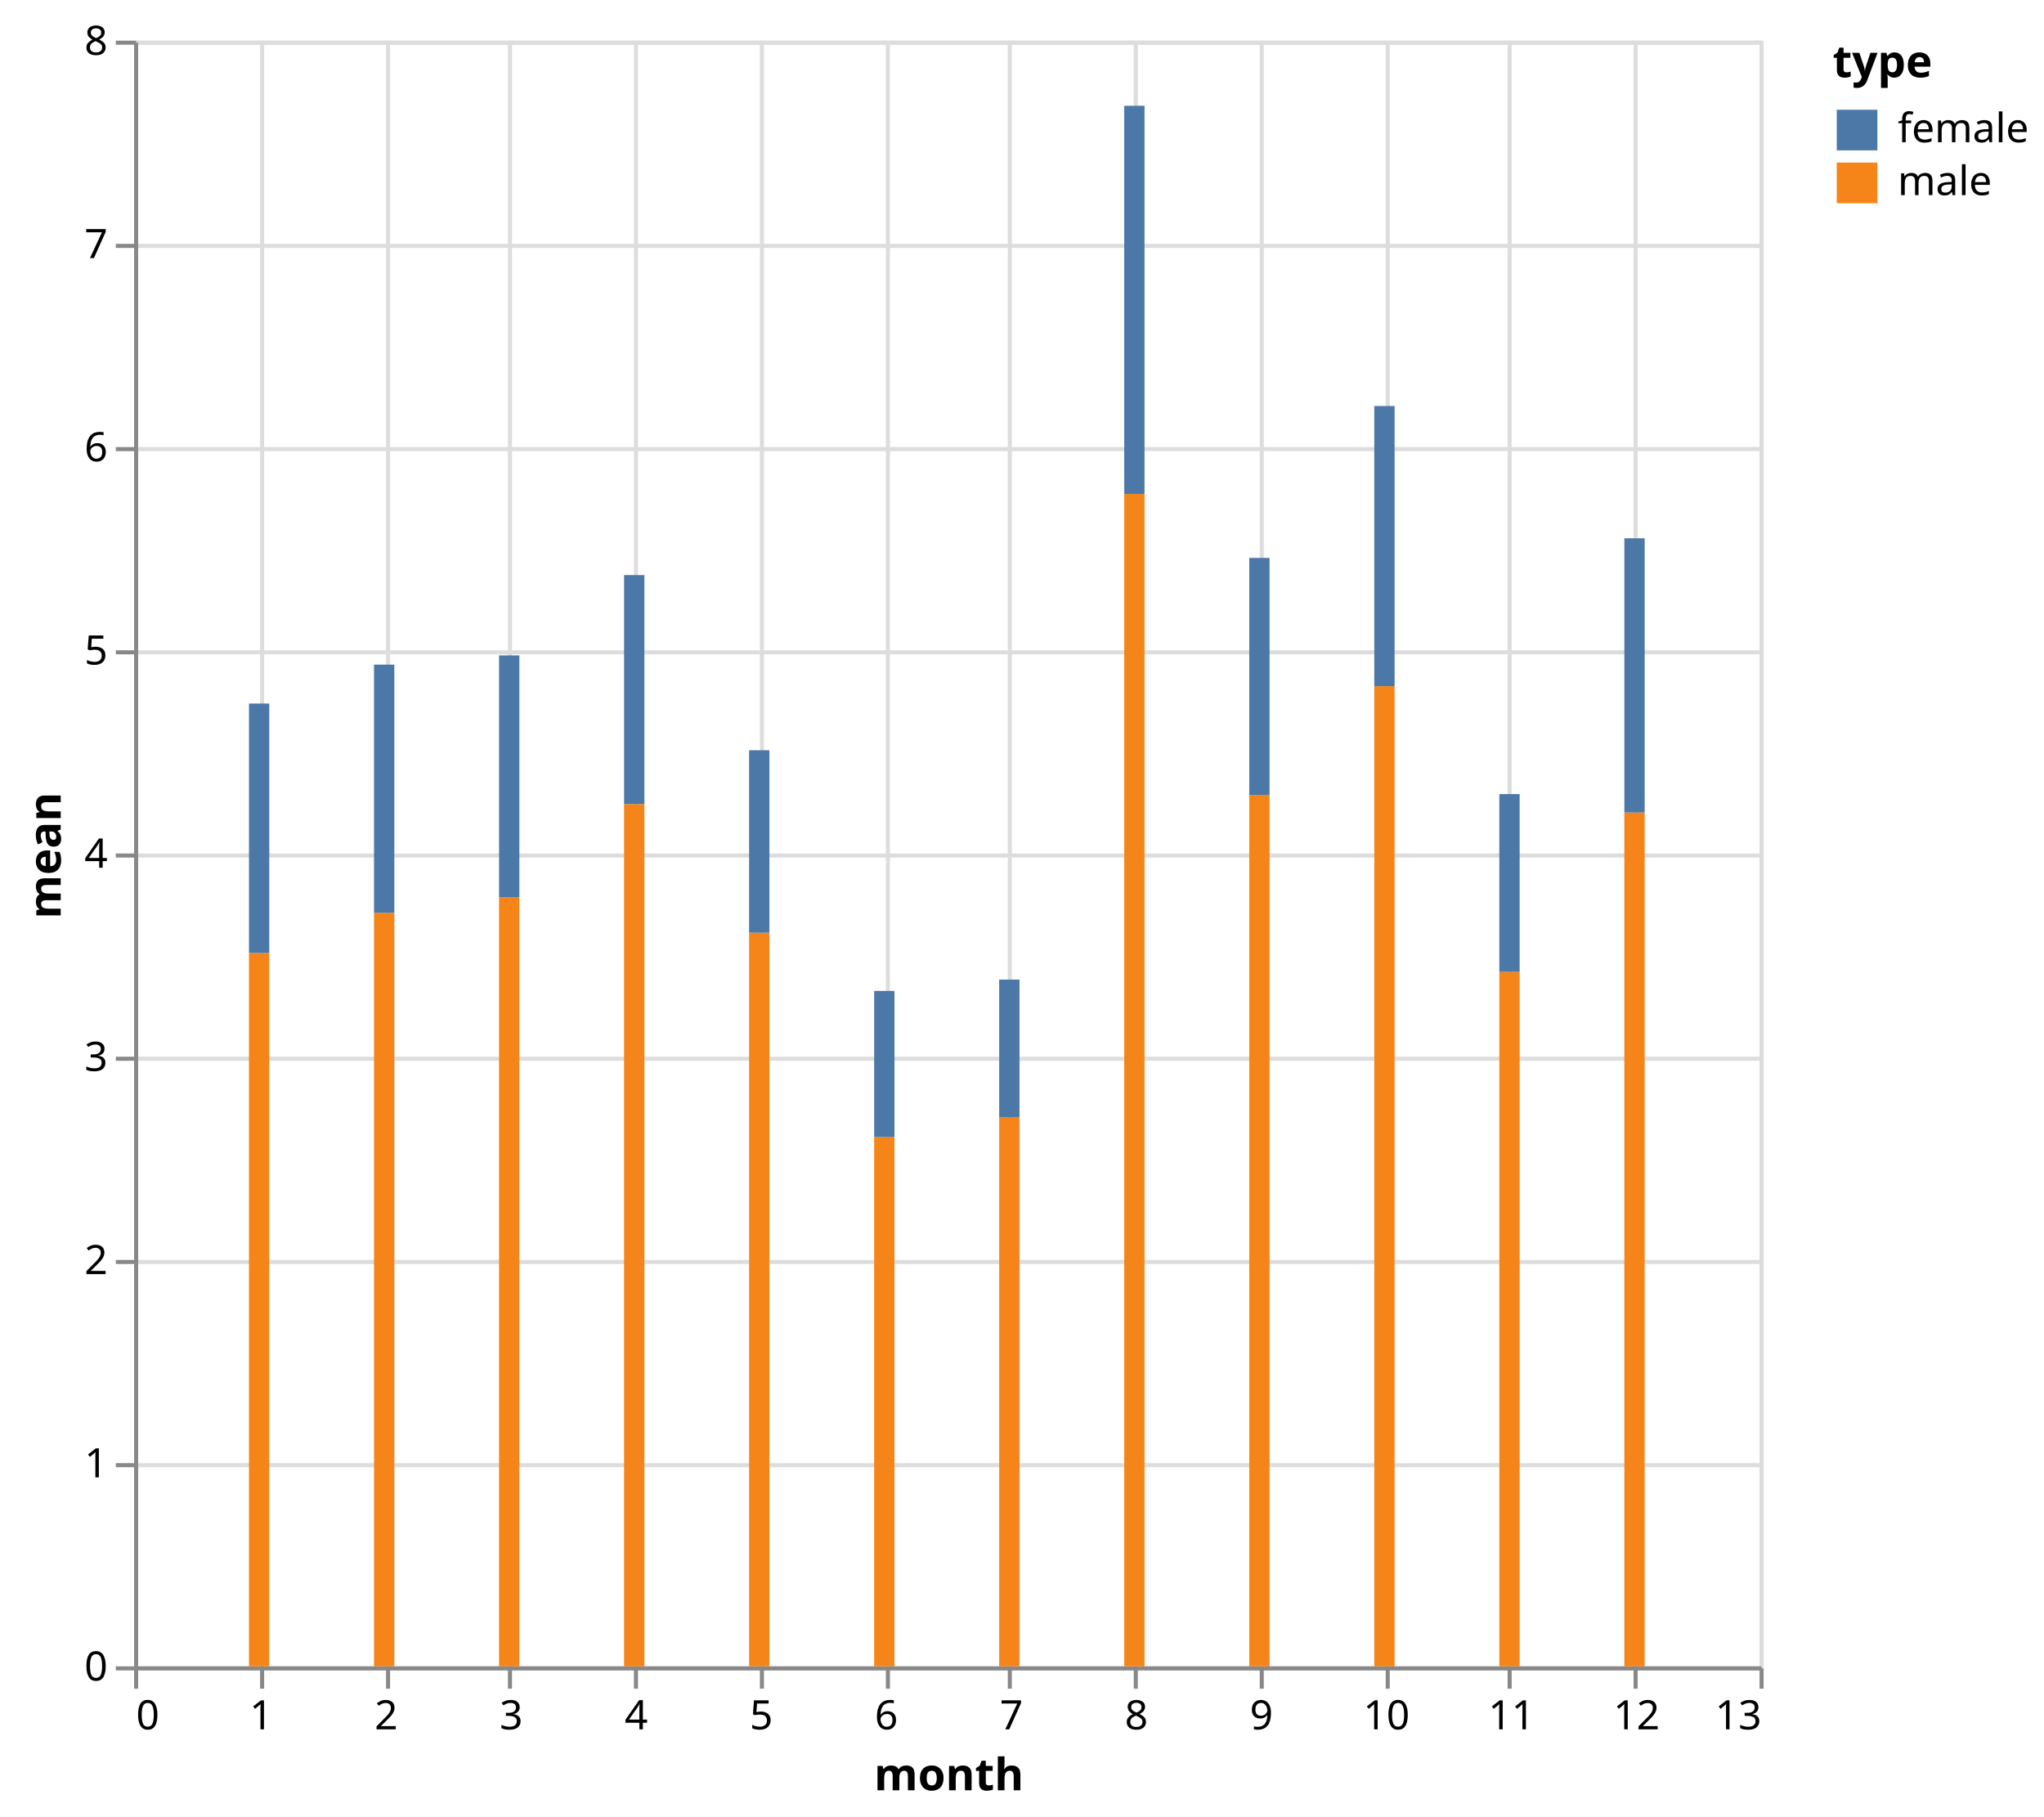
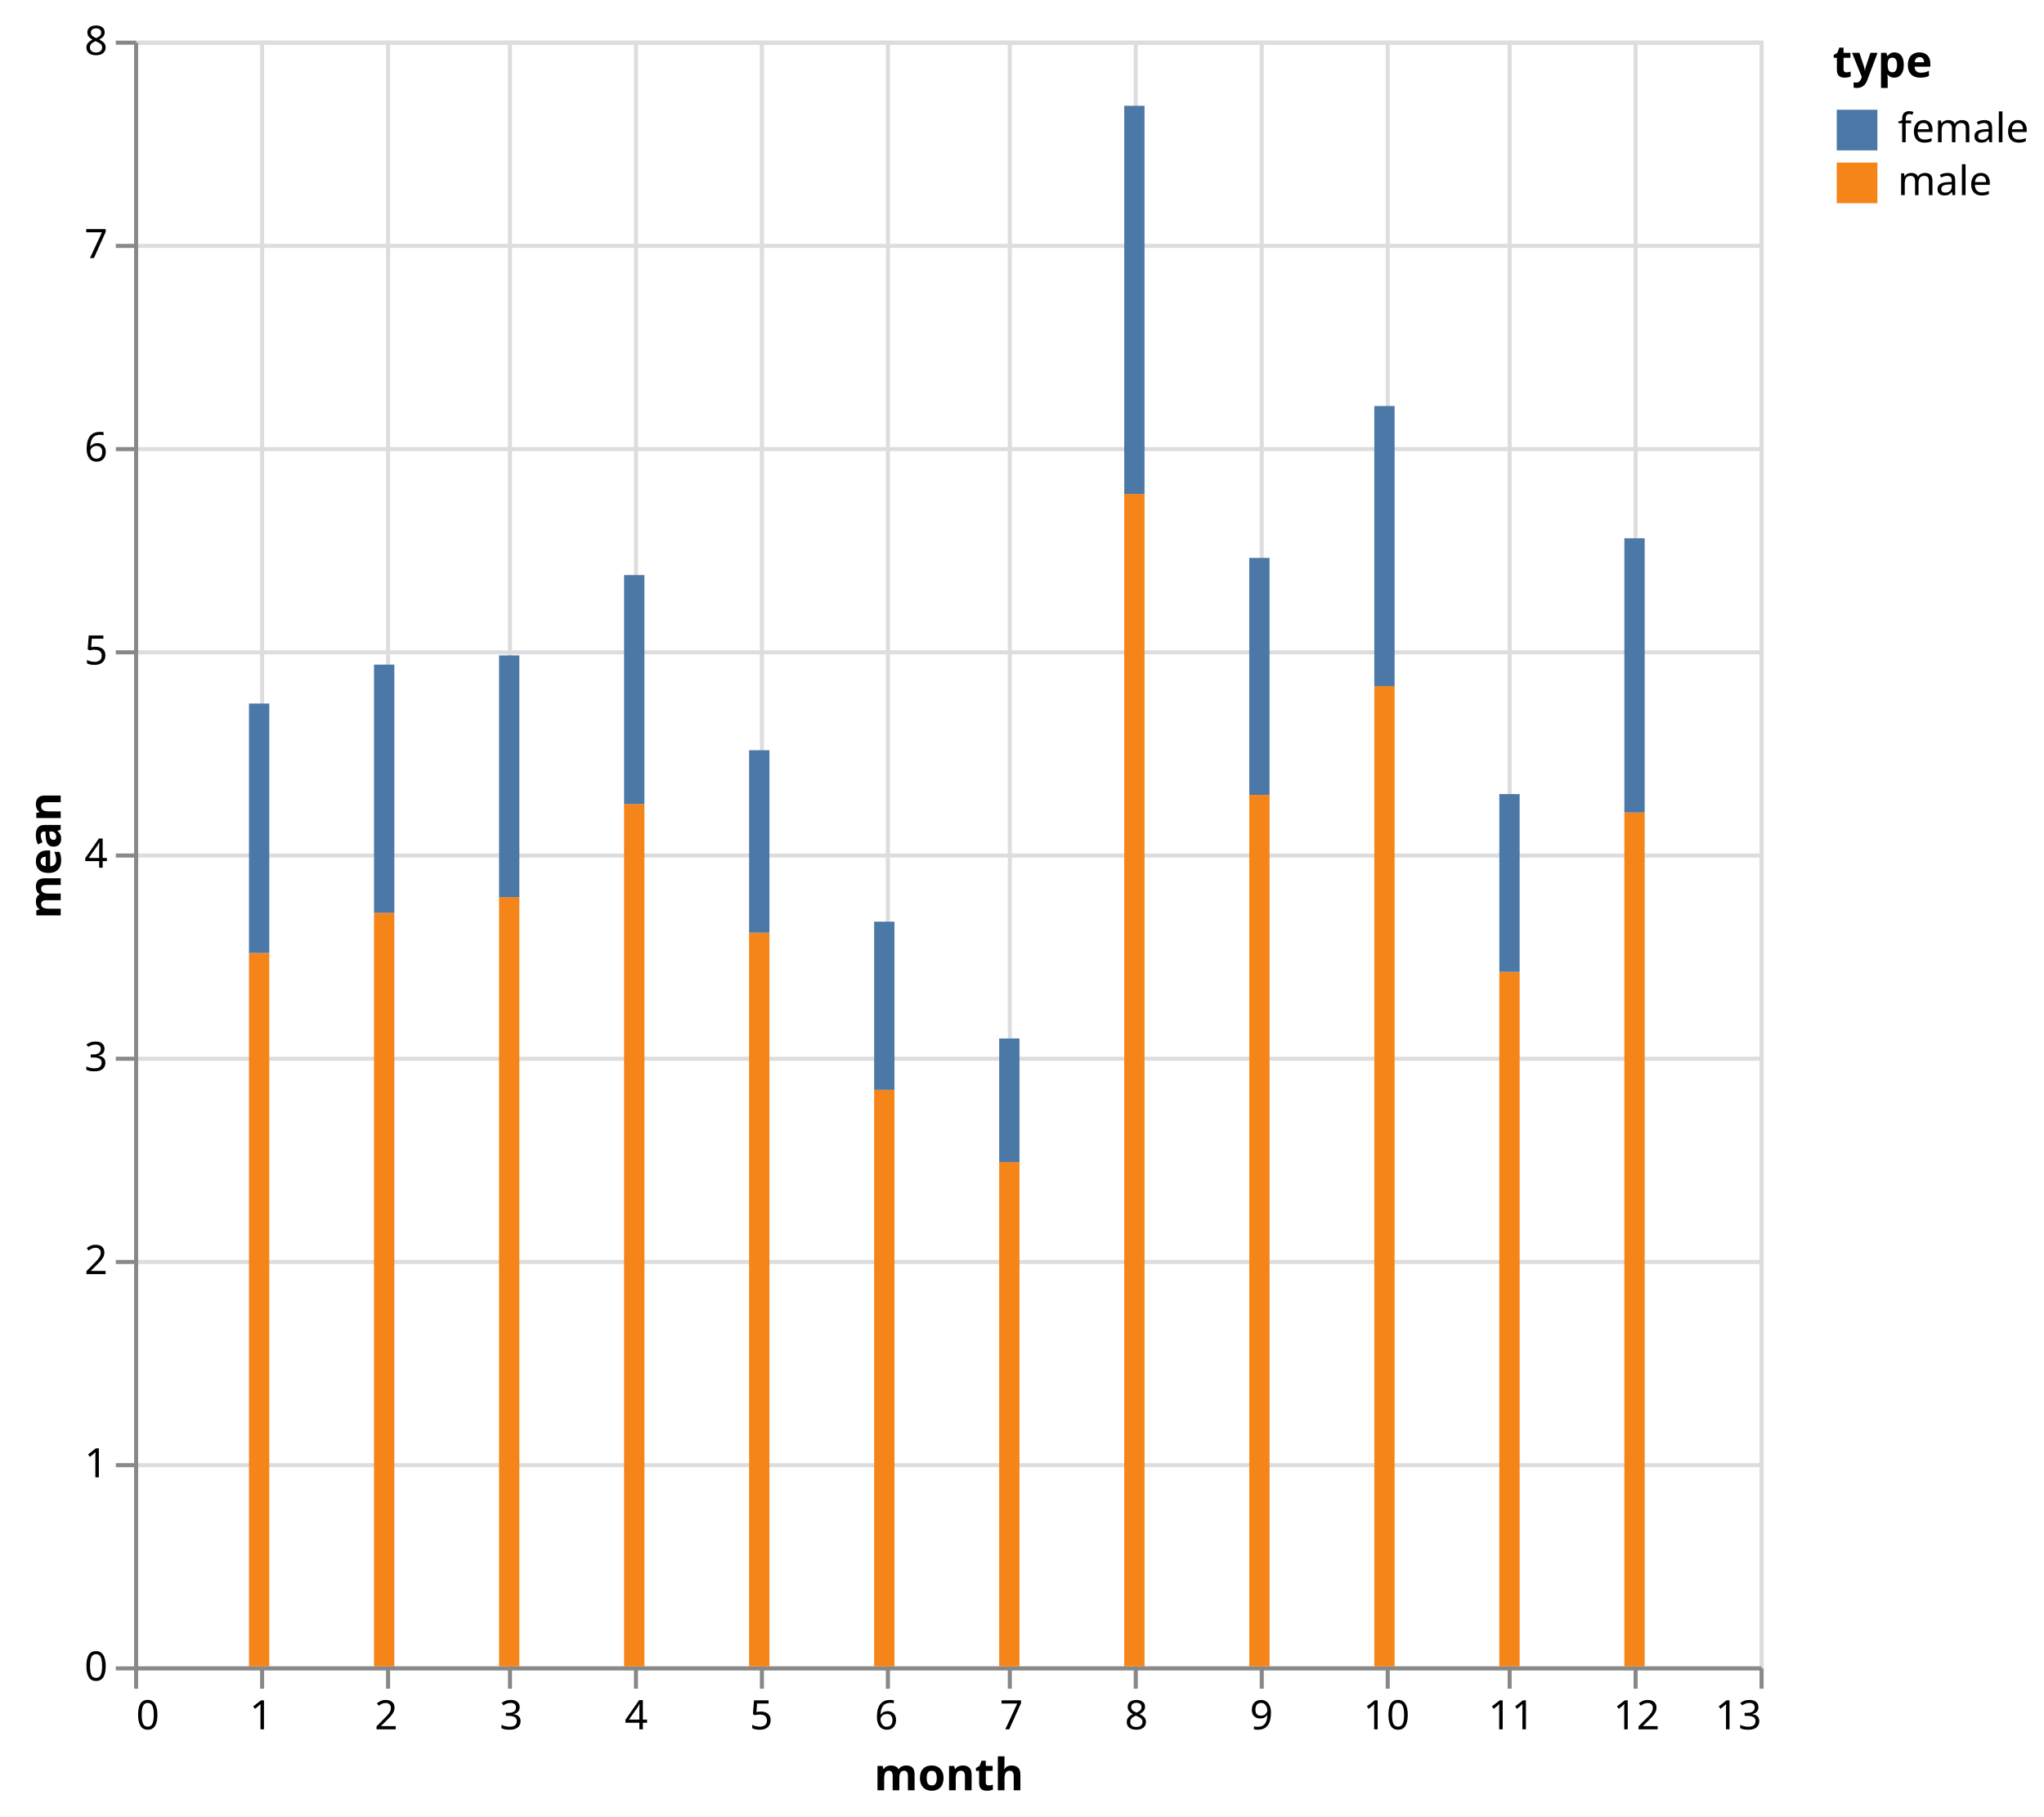
<svg xmlns="http://www.w3.org/2000/svg" version="1.1" class="marks" width="503" height="447" viewBox="0 0 503 447">
  <rect width="503" height="447" fill="white" />
  <g fill="none" stroke-miterlimit="10" transform="translate(33,10)">
    <g class="mark-group role-frame root" role="graphics-object" aria-roledescription="group mark container">
      <g transform="translate(0,0)">
        <path class="background" aria-hidden="true" d="M0.5,0.5h400v400h-400Z" stroke="#ddd" />
        <g>
          <g class="mark-group role-axis" aria-hidden="true">
            <g transform="translate(0.5,400.5)">
              <path class="background" aria-hidden="true" d="M0,0h0v0h0Z" pointer-events="none" />
              <g>
                <g class="mark-rule role-axis-grid" pointer-events="none">
                  <line transform="translate(0,-400)" x2="0" y2="400" stroke="#ddd" stroke-width="1" opacity="1" />
                  <line transform="translate(31,-400)" x2="0" y2="400" stroke="#ddd" stroke-width="1" opacity="1" />
                  <line transform="translate(62,-400)" x2="0" y2="400" stroke="#ddd" stroke-width="1" opacity="1" />
                  <line transform="translate(92,-400)" x2="0" y2="400" stroke="#ddd" stroke-width="1" opacity="1" />
                  <line transform="translate(123,-400)" x2="0" y2="400" stroke="#ddd" stroke-width="1" opacity="1" />
                  <line transform="translate(154,-400)" x2="0" y2="400" stroke="#ddd" stroke-width="1" opacity="1" />
                  <line transform="translate(185,-400)" x2="0" y2="400" stroke="#ddd" stroke-width="1" opacity="1" />
                  <line transform="translate(215,-400)" x2="0" y2="400" stroke="#ddd" stroke-width="1" opacity="1" />
                  <line transform="translate(246,-400)" x2="0" y2="400" stroke="#ddd" stroke-width="1" opacity="1" />
                  <line transform="translate(277,-400)" x2="0" y2="400" stroke="#ddd" stroke-width="1" opacity="1" />
                  <line transform="translate(308,-400)" x2="0" y2="400" stroke="#ddd" stroke-width="1" opacity="1" />
                  <line transform="translate(338,-400)" x2="0" y2="400" stroke="#ddd" stroke-width="1" opacity="1" />
                  <line transform="translate(369,-400)" x2="0" y2="400" stroke="#ddd" stroke-width="1" opacity="1" />
                  <line transform="translate(400,-400)" x2="0" y2="400" stroke="#ddd" stroke-width="1" opacity="1" />
                </g>
              </g>
              <path class="foreground" aria-hidden="true" d="" pointer-events="none" display="none" />
            </g>
          </g>
          <g class="mark-group role-axis" aria-hidden="true">
            <g transform="translate(0.5,0.5)">
              <path class="background" aria-hidden="true" d="M0,0h0v0h0Z" pointer-events="none" />
              <g>
                <g class="mark-rule role-axis-grid" pointer-events="none">
                  <line transform="translate(0,400)" x2="400" y2="0" stroke="#ddd" stroke-width="1" opacity="1" />
                  <line transform="translate(0,350)" x2="400" y2="0" stroke="#ddd" stroke-width="1" opacity="1" />
                  <line transform="translate(0,300)" x2="400" y2="0" stroke="#ddd" stroke-width="1" opacity="1" />
                  <line transform="translate(0,250)" x2="400" y2="0" stroke="#ddd" stroke-width="1" opacity="1" />
                  <line transform="translate(0,200)" x2="400" y2="0" stroke="#ddd" stroke-width="1" opacity="1" />
                  <line transform="translate(0,150)" x2="400" y2="0" stroke="#ddd" stroke-width="1" opacity="1" />
                  <line transform="translate(0,100)" x2="400" y2="0" stroke="#ddd" stroke-width="1" opacity="1" />
                  <line transform="translate(0,50)" x2="400" y2="0" stroke="#ddd" stroke-width="1" opacity="1" />
                  <line transform="translate(0,0)" x2="400" y2="0" stroke="#ddd" stroke-width="1" opacity="1" />
                </g>
              </g>
              <path class="foreground" aria-hidden="true" d="" pointer-events="none" display="none" />
            </g>
          </g>
          <g class="mark-group role-axis" role="graphics-symbol" aria-roledescription="axis" aria-label="X-axis titled 'month' for a linear scale with values from 0 to 13">
            <g transform="translate(0.5,400.5)">
              <path class="background" aria-hidden="true" d="M0,0h0v0h0Z" pointer-events="none" />
              <g>
                <g class="mark-rule role-axis-tick" pointer-events="none">
                  <line transform="translate(0,0)" x2="0" y2="5" stroke="#888" stroke-width="1" opacity="1" />
                  <line transform="translate(31,0)" x2="0" y2="5" stroke="#888" stroke-width="1" opacity="1" />
                  <line transform="translate(62,0)" x2="0" y2="5" stroke="#888" stroke-width="1" opacity="1" />
                  <line transform="translate(92,0)" x2="0" y2="5" stroke="#888" stroke-width="1" opacity="1" />
                  <line transform="translate(123,0)" x2="0" y2="5" stroke="#888" stroke-width="1" opacity="1" />
                  <line transform="translate(154,0)" x2="0" y2="5" stroke="#888" stroke-width="1" opacity="1" />
                  <line transform="translate(185,0)" x2="0" y2="5" stroke="#888" stroke-width="1" opacity="1" />
                  <line transform="translate(215,0)" x2="0" y2="5" stroke="#888" stroke-width="1" opacity="1" />
                  <line transform="translate(246,0)" x2="0" y2="5" stroke="#888" stroke-width="1" opacity="1" />
                  <line transform="translate(277,0)" x2="0" y2="5" stroke="#888" stroke-width="1" opacity="1" />
                  <line transform="translate(308,0)" x2="0" y2="5" stroke="#888" stroke-width="1" opacity="1" />
                  <line transform="translate(338,0)" x2="0" y2="5" stroke="#888" stroke-width="1" opacity="1" />
                  <line transform="translate(369,0)" x2="0" y2="5" stroke="#888" stroke-width="1" opacity="1" />
                  <line transform="translate(400,0)" x2="0" y2="5" stroke="#888" stroke-width="1" opacity="1" />
                </g>
                <g class="mark-text role-axis-label" pointer-events="none">
                  <text text-anchor="start" transform="translate(0,15)" font-family="sans-serif" font-size="10px" fill="#000" opacity="1">0</text>
                  <text text-anchor="middle" transform="translate(30.76923,15)" font-family="sans-serif" font-size="10px" fill="#000" opacity="1">1</text>
                  <text text-anchor="middle" transform="translate(61.53846,15)" font-family="sans-serif" font-size="10px" fill="#000" opacity="1">2</text>
                  <text text-anchor="middle" transform="translate(92.30769,15)" font-family="sans-serif" font-size="10px" fill="#000" opacity="1">3</text>
                  <text text-anchor="middle" transform="translate(123.0769,15)" font-family="sans-serif" font-size="10px" fill="#000" opacity="1">4</text>
                  <text text-anchor="middle" transform="translate(153.8462,15)" font-family="sans-serif" font-size="10px" fill="#000" opacity="1">5</text>
                  <text text-anchor="middle" transform="translate(184.6154,15)" font-family="sans-serif" font-size="10px" fill="#000" opacity="1">6</text>
                  <text text-anchor="middle" transform="translate(215.3846,15)" font-family="sans-serif" font-size="10px" fill="#000" opacity="1">7</text>
                  <text text-anchor="middle" transform="translate(246.1538,15)" font-family="sans-serif" font-size="10px" fill="#000" opacity="1">8</text>
                  <text text-anchor="middle" transform="translate(276.9231,15)" font-family="sans-serif" font-size="10px" fill="#000" opacity="1">9</text>
                  <text text-anchor="middle" transform="translate(307.6923,15)" font-family="sans-serif" font-size="10px" fill="#000" opacity="1">10</text>
                  <text text-anchor="middle" transform="translate(338.4615,15)" font-family="sans-serif" font-size="10px" fill="#000" opacity="1">11</text>
                  <text text-anchor="middle" transform="translate(369.2308,15)" font-family="sans-serif" font-size="10px" fill="#000" opacity="1">12</text>
                  <text text-anchor="end" transform="translate(400,15)" font-family="sans-serif" font-size="10px" fill="#000" opacity="1">13</text>
                </g>
                <g class="mark-rule role-axis-domain" pointer-events="none">
                  <line transform="translate(0,0)" x2="400" y2="0" stroke="#888" stroke-width="1" opacity="1" />
                </g>
                <g class="mark-text role-axis-title" pointer-events="none">
                  <text text-anchor="middle" transform="translate(200,30)" font-family="sans-serif" font-size="11px" font-weight="bold" fill="#000" opacity="1">month</text>
                </g>
              </g>
              <path class="foreground" aria-hidden="true" d="" pointer-events="none" display="none" />
            </g>
          </g>
          <g class="mark-group role-axis" role="graphics-symbol" aria-roledescription="axis" aria-label="Y-axis titled 'mean' for a linear scale with values from 0 to 8">
            <g transform="translate(0.5,0.5)">
              <path class="background" aria-hidden="true" d="M0,0h0v0h0Z" pointer-events="none" />
              <g>
                <g class="mark-rule role-axis-tick" pointer-events="none">
                  <line transform="translate(0,400)" x2="-5" y2="0" stroke="#888" stroke-width="1" opacity="1" />
                  <line transform="translate(0,350)" x2="-5" y2="0" stroke="#888" stroke-width="1" opacity="1" />
                  <line transform="translate(0,300)" x2="-5" y2="0" stroke="#888" stroke-width="1" opacity="1" />
                  <line transform="translate(0,250)" x2="-5" y2="0" stroke="#888" stroke-width="1" opacity="1" />
                  <line transform="translate(0,200)" x2="-5" y2="0" stroke="#888" stroke-width="1" opacity="1" />
                  <line transform="translate(0,150)" x2="-5" y2="0" stroke="#888" stroke-width="1" opacity="1" />
                  <line transform="translate(0,100)" x2="-5" y2="0" stroke="#888" stroke-width="1" opacity="1" />
                  <line transform="translate(0,50)" x2="-5" y2="0" stroke="#888" stroke-width="1" opacity="1" />
                  <line transform="translate(0,0)" x2="-5" y2="0" stroke="#888" stroke-width="1" opacity="1" />
                </g>
                <g class="mark-text role-axis-label" pointer-events="none">
                  <text text-anchor="end" transform="translate(-7,403)" font-family="sans-serif" font-size="10px" fill="#000" opacity="1">0</text>
                  <text text-anchor="end" transform="translate(-7,353)" font-family="sans-serif" font-size="10px" fill="#000" opacity="1">1</text>
                  <text text-anchor="end" transform="translate(-7,303)" font-family="sans-serif" font-size="10px" fill="#000" opacity="1">2</text>
                  <text text-anchor="end" transform="translate(-7,253)" font-family="sans-serif" font-size="10px" fill="#000" opacity="1">3</text>
                  <text text-anchor="end" transform="translate(-7,203)" font-family="sans-serif" font-size="10px" fill="#000" opacity="1">4</text>
                  <text text-anchor="end" transform="translate(-7,153)" font-family="sans-serif" font-size="10px" fill="#000" opacity="1">5</text>
                  <text text-anchor="end" transform="translate(-7,103)" font-family="sans-serif" font-size="10px" fill="#000" opacity="1">6</text>
                  <text text-anchor="end" transform="translate(-7,53)" font-family="sans-serif" font-size="10px" fill="#000" opacity="1">7</text>
                  <text text-anchor="end" transform="translate(-7,3)" font-family="sans-serif" font-size="10px" fill="#000" opacity="1">8</text>
                </g>
                <g class="mark-rule role-axis-domain" pointer-events="none">
                  <line transform="translate(0,400)" x2="0" y2="-400" stroke="#888" stroke-width="1" opacity="1" />
                </g>
                <g class="mark-text role-axis-title" pointer-events="none">
                  <text text-anchor="middle" transform="translate(-16.56152,200) rotate(-90) translate(0,-2)" font-family="sans-serif" font-size="11px" font-weight="bold" fill="#000" opacity="1">mean</text>
                </g>
              </g>
              <path class="foreground" aria-hidden="true" d="" pointer-events="none" display="none" />
            </g>
          </g>
          <g class="mark-rect role-mark marks" role="graphics-object" aria-roledescription="rect mark container">
            <path aria-label="month: 1; mean: 3.5105973025; type: male" role="graphics-symbol" aria-roledescription="bar" d="M28.269,224.47h5v175.53h-5Z" fill="#f58518" />
            <path aria-label="month: 2; mean: 3.70802919708; type: male" role="graphics-symbol" aria-roledescription="bar" d="M59.038,214.599h5v185.401h-5Z" fill="#f58518" />
            <path aria-label="month: 3; mean: 3.78514588859; type: male" role="graphics-symbol" aria-roledescription="bar" d="M89.808,210.743h5v189.257h-5Z" fill="#f58518" />
            <path aria-label="month: 4; mean: 4.24335378323; type: male" role="graphics-symbol" aria-roledescription="bar" d="M120.577,187.832h5v212.168h-5Z" fill="#f58518" />
            <path aria-label="month: 5; mean: 3.6102117061; type: male" role="graphics-symbol" aria-roledescription="bar" d="M151.346,219.489h5v180.511h-5Z" fill="#f58518" />
-             <path aria-label="month: 6; mean: 2.60476190476; type: male" role="graphics-symbol" aria-roledescription="bar" d="M182.115,269.762h5v130.238h-5Z" fill="#f58518" />
-             <path aria-label="month: 7; mean: 2.70072992701; type: male" role="graphics-symbol" aria-roledescription="bar" d="M212.885,264.964h5v135.036h-5Z" fill="#f58518" />
+             <path aria-label="month: 6; mean: 2.83692722372; type: male" role="graphics-symbol" aria-roledescription="bar" d="M182.115,258.154h5v141.846h-5Z" fill="#f58518" />
+             <path aria-label="month: 7; mean: 2.48148148148; type: male" role="graphics-symbol" aria-roledescription="bar" d="M212.885,275.926h5v124.074h-5Z" fill="#f58518" />
            <path aria-label="month: 8; mean: 5.76923076923; type: male" role="graphics-symbol" aria-roledescription="bar" d="M243.654,111.538h5v288.462h-5Z" fill="#f58518" />
            <path aria-label="month: 9; mean: 4.28831168831; type: male" role="graphics-symbol" aria-roledescription="bar" d="M274.423,185.584h5v214.416h-5Z" fill="#f58518" />
            <path aria-label="month: 10; mean: 4.82352941176; type: male" role="graphics-symbol" aria-roledescription="bar" d="M305.192,158.824h5v241.176h-5Z" fill="#f58518" />
            <path aria-label="month: 11; mean: 3.41733870968; type: male" role="graphics-symbol" aria-roledescription="bar" d="M335.962,229.133h5v170.867h-5Z" fill="#f58518" />
            <path aria-label="month: 12; mean: 4.20170454545; type: male" role="graphics-symbol" aria-roledescription="bar" d="M366.731,189.915h5v210.085h-5Z" fill="#f58518" />
            <path aria-label="month: 1; mean: 1.22736030829; type: female" role="graphics-symbol" aria-roledescription="bar" d="M28.269,163.102h5v61.368h-5Z" fill="#4c78a8" />
            <path aria-label="month: 2; mean: 1.22141119221; type: female" role="graphics-symbol" aria-roledescription="bar" d="M59.038,153.528h5v61.071h-5Z" fill="#4c78a8" />
            <path aria-label="month: 3; mean: 1.18965517241; type: female" role="graphics-symbol" aria-roledescription="bar" d="M89.808,151.26h5v59.483h-5Z" fill="#4c78a8" />
            <path aria-label="month: 4; mean: 1.12678936605; type: female" role="graphics-symbol" aria-roledescription="bar" d="M120.577,131.493h5v56.339h-5Z" fill="#4c78a8" />
            <path aria-label="month: 5; mean: 0.897882938979; type: female" role="graphics-symbol" aria-roledescription="bar" d="M151.346,174.595h5v44.894h-5Z" fill="#4c78a8" />
-             <path aria-label="month: 6; mean: 0.719047619048; type: female" role="graphics-symbol" aria-roledescription="bar" d="M182.115,233.81h5v35.952h-5Z" fill="#4c78a8" />
-             <path aria-label="month: 7; mean: 0.678832116788; type: female" role="graphics-symbol" aria-roledescription="bar" d="M212.885,231.022h5v33.942h-5Z" fill="#4c78a8" />
+             <path aria-label="month: 6; mean: 0.827493261456; type: female" role="graphics-symbol" aria-roledescription="bar" d="M182.115,216.779h5v41.375h-5Z" fill="#4c78a8" />
+             <path aria-label="month: 7; mean: 0.608262108262; type: female" role="graphics-symbol" aria-roledescription="bar" d="M212.885,245.513h5v30.413h-5Z" fill="#4c78a8" />
            <path aria-label="month: 8; mean: 1.91025641026; type: female" role="graphics-symbol" aria-roledescription="bar" d="M243.654,16.026h5v95.513h-5Z" fill="#4c78a8" />
            <path aria-label="month: 9; mean: 1.16623376623; type: female" role="graphics-symbol" aria-roledescription="bar" d="M274.423,127.273h5v58.312h-5Z" fill="#4c78a8" />
            <path aria-label="month: 10; mean: 1.37851662404; type: female" role="graphics-symbol" aria-roledescription="bar" d="M305.192,89.898h5v68.926h-5Z" fill="#4c78a8" />
            <path aria-label="month: 11; mean: 0.875; type: female" role="graphics-symbol" aria-roledescription="bar" d="M335.962,185.383h5v43.75h-5Z" fill="#4c78a8" />
            <path aria-label="month: 12; mean: 1.34943181818; type: female" role="graphics-symbol" aria-roledescription="bar" d="M366.731,122.443h5v67.472h-5Z" fill="#4c78a8" />
          </g>
          <g class="mark-group role-legend" role="graphics-symbol" aria-roledescription="legend" aria-label="Symbol legend titled 'type' for fill color with 2 values: female, male">
            <g transform="translate(418,0)">
              <path class="background" aria-hidden="true" d="M0,0h47v40h-47Z" pointer-events="none" />
              <g>
                <g class="mark-group role-legend-entry">
                  <g transform="translate(0,16)">
                    <path class="background" aria-hidden="true" d="M0,0h0v0h0Z" pointer-events="none" />
                    <g>
                      <g class="mark-group role-scope" role="graphics-object" aria-roledescription="group mark container">
                        <g transform="translate(0,0)">
                          <path class="background" aria-hidden="true" d="M0,0h46.015v11h-46.015Z" pointer-events="none" opacity="1" />
                          <g>
                            <g class="mark-symbol role-legend-symbol" pointer-events="none">
                              <path transform="translate(6,6)" d="M-5,-5h10v10h-10Z" fill="#4c78a8" stroke-width="1.5" opacity="1" />
                            </g>
                            <g class="mark-text role-legend-label" pointer-events="none">
                              <text text-anchor="start" transform="translate(16,9)" font-family="sans-serif" font-size="10px" fill="#000" opacity="1">female</text>
                            </g>
                          </g>
                          <path class="foreground" aria-hidden="true" d="" pointer-events="none" display="none" />
                        </g>
                        <g transform="translate(0,13)">
                          <path class="background" aria-hidden="true" d="M0,0h46.015v11h-46.015Z" pointer-events="none" opacity="1" />
                          <g>
                            <g class="mark-symbol role-legend-symbol" pointer-events="none">
                              <path transform="translate(6,6)" d="M-5,-5h10v10h-10Z" fill="#f58518" stroke-width="1.5" opacity="1" />
                            </g>
                            <g class="mark-text role-legend-label" pointer-events="none">
                              <text text-anchor="start" transform="translate(16,9)" font-family="sans-serif" font-size="10px" fill="#000" opacity="1">male</text>
                            </g>
                          </g>
                          <path class="foreground" aria-hidden="true" d="" pointer-events="none" display="none" />
                        </g>
                      </g>
                    </g>
                    <path class="foreground" aria-hidden="true" d="" pointer-events="none" display="none" />
                  </g>
                </g>
                <g class="mark-text role-legend-title" pointer-events="none">
                  <text text-anchor="start" transform="translate(0,9)" font-family="sans-serif" font-size="11px" font-weight="bold" fill="#000" opacity="1">type</text>
                </g>
              </g>
              <path class="foreground" aria-hidden="true" d="" pointer-events="none" display="none" />
            </g>
          </g>
        </g>
        <path class="foreground" aria-hidden="true" d="" display="none" />
      </g>
    </g>
  </g>
</svg>
